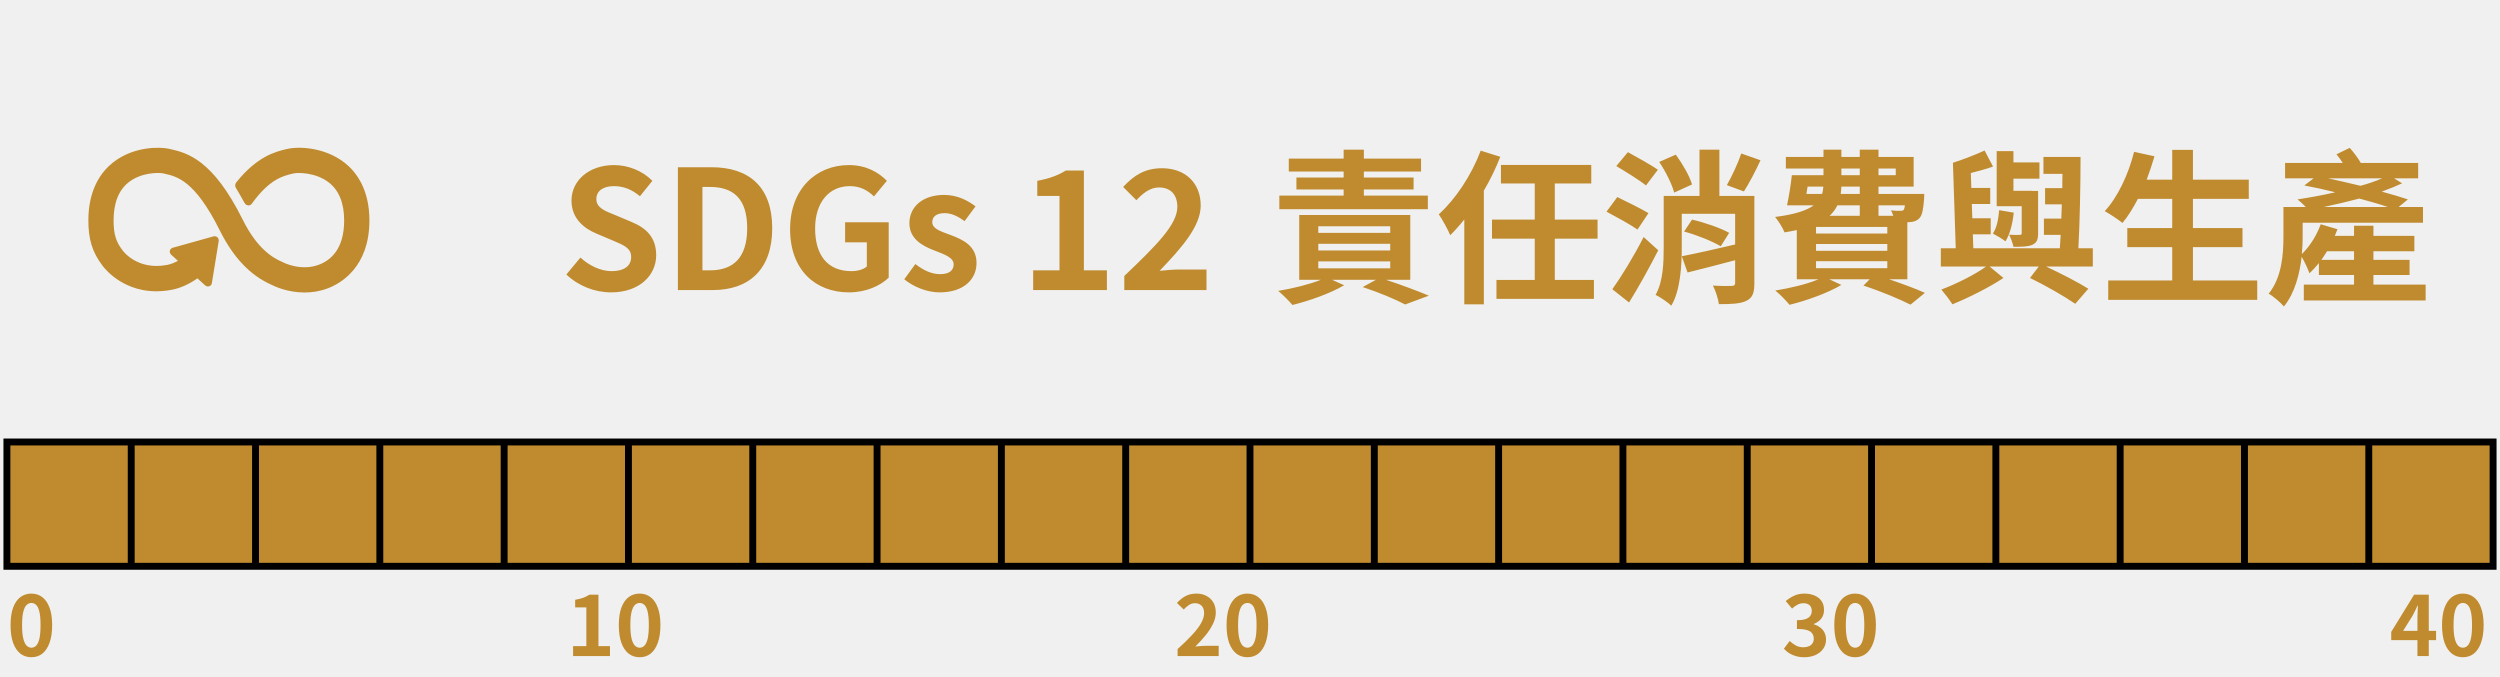
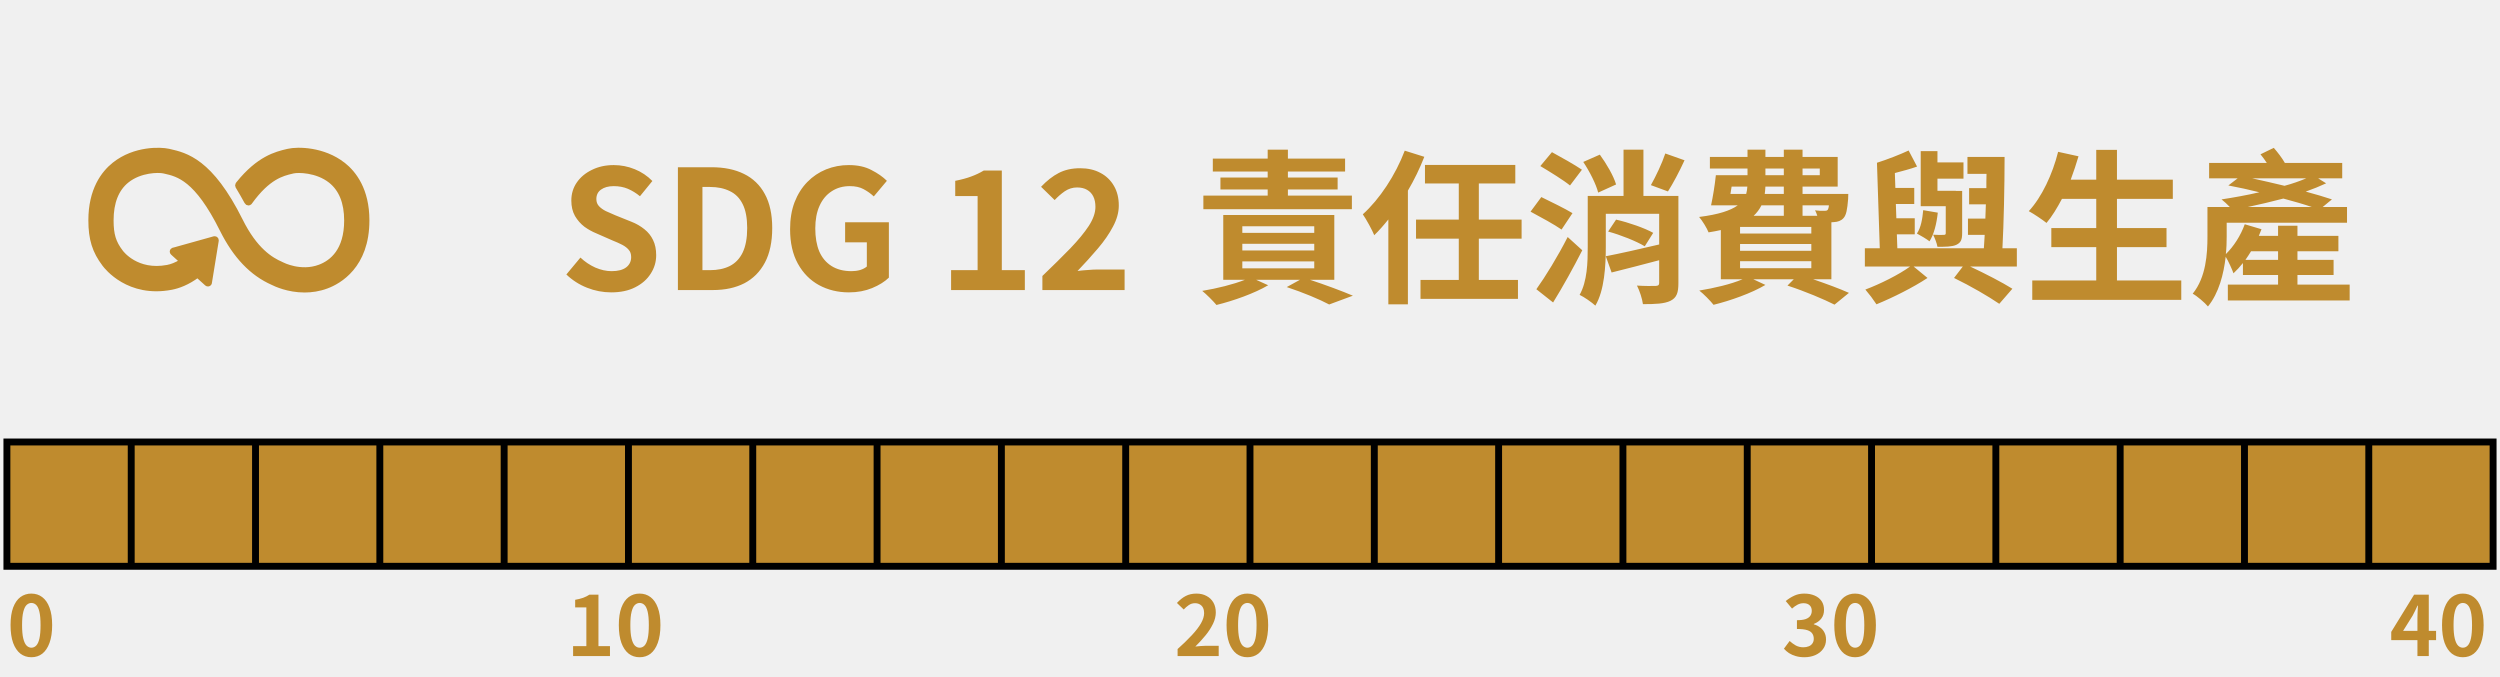
<svg xmlns="http://www.w3.org/2000/svg" width="362" height="98" fill="none">
  <mask id="a" fill="#fff">
    <path d="M49.682 23.86c-2.828-2.232-6.57-2.28-7.942-1.953l-.16.035c-1.582.374-4.1.995-7.043 4.65l-.047.063-.036.044a.25.25 0 0 0-.016.266l.067.111c.37.617.836 1.416 1.23 2.148 0 .008.007.012.011.024a.26.26 0 0 0 .223.14.25.25 0 0 0 .175-.073.5.5 0 0 0 .052-.075c2.613-3.615 4.669-4.112 6.06-4.442l.168-.04c.72-.175 3.464-.163 5.445 1.4 1.547 1.22 2.33 3.162 2.33 5.77 0 4.375-2.128 6.089-3.913 6.753-2.768 1.034-5.421-.35-5.441-.358l-.12-.06c-1.519-.66-3.79-2.032-5.925-6.327-4.307-8.653-7.915-9.469-10.297-10.01l-.127-.027c-1.086-.247-4.856-.422-7.823 1.944-1.548 1.237-3.393 3.64-3.393 8.061 0 2.697.553 4.478 1.977 6.352.314.425 3.504 4.525 9.672 3.344.986-.19 2.327-.66 3.798-1.762l1.357 1.225a.22.22 0 0 0 .31-.016.2.2 0 0 0 .055-.147v-.02l.979-6.025v-.067c0-.06-.024-.12-.072-.16a.2.2 0 0 0-.143-.055h-.044l-.063.012-5.771 1.614-.104.016a.2.2 0 0 0-.11.064.22.22 0 0 0 .015.314l.068.064 1.292 1.17c-.835.54-1.563.787-2.12.894-4.462.85-6.665-2.072-6.753-2.187l-.032-.044c-1.038-1.36-1.388-2.518-1.388-4.586 0-2.616.772-4.557 2.291-5.774 1.93-1.539 4.594-1.55 5.345-1.376l.132.028c1.953.441 4.633 1.046 8.32 8.455 1.917 3.845 4.315 6.359 7.334 7.687.386.195 2.219 1.066 4.597 1.066.995 0 2.084-.151 3.202-.569 1.75-.652 5.822-2.883 5.822-9.5 0-4.423-1.873-6.829-3.444-8.07" />
  </mask>
  <path fill="#BF8B2E" d="M49.682 23.86c-2.828-2.232-6.57-2.28-7.942-1.953l-.16.035c-1.582.374-4.1.995-7.043 4.65l-.047.063-.036.044a.25.25 0 0 0-.016.266l.067.111c.37.617.836 1.416 1.23 2.148 0 .008.007.012.011.024a.26.26 0 0 0 .223.14.25.25 0 0 0 .175-.073.5.5 0 0 0 .052-.075c2.613-3.615 4.669-4.112 6.06-4.442l.168-.04c.72-.175 3.464-.163 5.445 1.4 1.547 1.22 2.33 3.162 2.33 5.77 0 4.375-2.128 6.089-3.913 6.753-2.768 1.034-5.421-.35-5.441-.358l-.12-.06c-1.519-.66-3.79-2.032-5.925-6.327-4.307-8.653-7.915-9.469-10.297-10.01l-.127-.027c-1.086-.247-4.856-.422-7.823 1.944-1.548 1.237-3.393 3.64-3.393 8.061 0 2.697.553 4.478 1.977 6.352.314.425 3.504 4.525 9.672 3.344.986-.19 2.327-.66 3.798-1.762l1.357 1.225a.22.22 0 0 0 .31-.016.2.2 0 0 0 .055-.147v-.02l.979-6.025v-.067c0-.06-.024-.12-.072-.16a.2.2 0 0 0-.143-.055h-.044l-.063.012-5.771 1.614-.104.016a.2.2 0 0 0-.11.064.22.22 0 0 0 .015.314l.068.064 1.292 1.17c-.835.54-1.563.787-2.12.894-4.462.85-6.665-2.072-6.753-2.187l-.032-.044c-1.038-1.36-1.388-2.518-1.388-4.586 0-2.616.772-4.557 2.291-5.774 1.93-1.539 4.594-1.55 5.345-1.376l.132.028c1.953.441 4.633 1.046 8.32 8.455 1.917 3.845 4.315 6.359 7.334 7.687.386.195 2.219 1.066 4.597 1.066.995 0 2.084-.151 3.202-.569 1.75-.652 5.822-2.883 5.822-9.5 0-4.423-1.873-6.829-3.444-8.07" />
-   <path fill="#BF8B2E" d="m41.74 21.907.22.975.011-.003zm-.16.035-.219-.975-.01.002zm-7.043 4.65-.779-.628-.002.003zm-.047.063.773.633.031-.038.028-.04zm-.036.044-.774-.634-.024.03-.021.03zm-.016.266-.895.447.019.037.021.035zm.067.111.858-.514-.003-.005zm1.23 2.148h1v-.252l-.12-.222zm.011.024-.948.316.028.086.044.08zm.398.067.707.708.032-.032.03-.035zm.052-.075-.81-.586-.032.043-.026.047zm6.06-4.442.232.973zm.168-.04.232.973.004-.001zm5.445 1.4.62-.785h-.001zM46.286 38.68l-.349-.937h-.001zm-5.441-.358-.447.895.037.018.039.016zm-.12-.06.448-.894-.024-.012-.025-.01zM34.8 31.937l.895-.445zm-10.297-10.01.221-.975-.007-.001zm-.127-.027-.222.975.008.002zm-7.823 1.944-.624-.782v.001zm-1.416 14.413.804-.595-.008-.01zm9.672 3.344.188.982H25zm3.798-1.762.67-.742-.61-.551-.659.493zm1.357 1.225.672-.74-.002-.002zm.31-.016-.707-.707-.025.025-.023.026zm.055-.167-.987-.16-.013.08v.08zm.979-6.025.987.16.013-.079v-.08zm-.072-.226-.707.707.032.032.035.029zm-.187-.056v-1h-.093l-.091.017zm-.063.012-.185-.983-.043.008-.042.012zm-5.771 1.614.152.989.06-.01.057-.015zm-.104.016-.152-.988-.013.002-.013.002zm-.11.064-.708-.707-.016.016-.015.017zm.015.314.685-.728-.005-.005-.006-.005zm.068.064-.686.728.007.007.008.006zm1.292 1.17.544.838 1.092-.707-.965-.873zm-2.12.894.188.982h.002zm-6.753-2.187-.808.588.005.008.006.008zm-.032-.044.81-.588-.008-.01-.007-.009zm.903-10.36-.623-.782-.002.002zm5.345-1.376-.226.974.01.002.009.002zm.132.028.22-.976-.013-.002zm8.32 8.455-.895.445zm7.334 7.687.45-.892-.023-.012-.025-.011zm7.799.497-.35-.937zm2.998-18.347c-1.578-1.245-3.39-1.866-4.968-2.136-1.564-.267-2.982-.205-3.825-.004l.462 1.945c.529-.125 1.668-.202 3.025.03 1.343.23 2.817.75 4.067 1.735zm-8.782-2.143-.159.036.44 1.951.158-.036zm-.17.038c-.807.191-1.943.464-3.264 1.192s-2.783 1.885-4.328 3.803l1.558 1.255c1.399-1.737 2.666-2.717 3.736-3.307s1.984-.813 2.759-.996zm-7.594 4.998c-.013.017-.055.068-.099.133l1.665 1.11-.013.018v-.002l.01-.01zm-.04.055-.036.044 1.548 1.266.035-.044zm-.081.103c-.116.166-.229.41-.229.717h2a.75.75 0 0 1-.133.43zm-.229.717c0 .238.068.431.137.57l1.79-.894c.029.06.073.174.073.324zm.177.642.068.111 1.71-1.037-.068-.112zm.065.107a55 55 0 0 1 1.206 2.107l1.761-.948a57 57 0 0 0-1.252-2.188zm1.086 1.633a1 1 0 0 0 .191.592c.012.016-.075-.095-.127-.252l1.897-.632c-.056-.17-.149-.288-.142-.279l.025.037a.98.98 0 0 1 .156.534zm.136.506c.187.34.576.657 1.099.657v-2a.74.74 0 0 1 .654.379zm1.099.657c.336 0 .653-.135.882-.364l-1.414-1.415a.75.75 0 0 1 .532-.22zm.943-.431a1.5 1.5 0 0 0 .152-.22l-1.736-.992a.4.4 0 0 1 .048-.069zm.094-.13c1.246-1.724 2.32-2.65 3.198-3.185.873-.53 1.605-.71 2.284-.87l-.462-1.946c-.714.169-1.705.404-2.862 1.108-1.15.7-2.411 1.83-3.779 3.721zm5.482-4.055.168-.04-.464-1.946-.167.04zm.172-.041c.183-.045.902-.1 1.844.062.917.158 1.925.504 2.745 1.15l1.239-1.57c-1.16-.915-2.515-1.357-3.645-1.551-1.105-.19-2.119-.165-2.655-.035zm4.59 1.213c1.233.973 1.95 2.576 1.95 4.985h2c0-2.808-.852-5.087-2.712-6.555zm1.95 4.985c0 2.02-.49 3.33-1.102 4.187-.614.861-1.41 1.35-2.16 1.629l.696 1.874c1.036-.385 2.196-1.085 3.092-2.341.898-1.259 1.473-2.995 1.473-5.349zm-3.264 5.816c-2.338.874-4.598-.3-4.72-.35l-.742 1.858c-.083-.033 2.963 1.56 6.162.366zm-4.644-.315-.12-.06-.893 1.789.119.06zm-.168-.083c-1.31-.57-3.402-1.778-5.429-5.855l-1.79.89c2.243 4.514 4.694 6.049 6.422 6.8zm-5.429-5.855c-2.194-4.408-4.256-6.915-6.151-8.391-1.919-1.494-3.596-1.871-4.82-2.149l-.442 1.95c1.159.264 2.476.565 4.033 1.777 1.58 1.23 3.476 3.458 5.59 7.704zM24.717 20.95l-.128-.028-.427 1.953.127.028zm-.12-.026c-.678-.155-2.02-.26-3.578-.021-1.572.24-3.435.838-5.09 2.159l1.247 1.563c1.312-1.046 2.818-1.543 4.145-1.745 1.34-.205 2.426-.099 2.833-.006zm-8.669 2.138c-1.766 1.412-3.768 4.093-3.768 8.842h2c0-4.095 1.689-6.218 3.017-7.28zm-3.768 8.842c0 2.881.605 4.884 2.18 6.957l1.593-1.21c-1.272-1.674-1.773-3.235-1.773-5.747zm2.172 6.946c.384.52 3.913 5.025 10.665 3.732l-.376-1.964c-5.585 1.07-8.435-2.626-8.68-2.956zM25 42.582c1.125-.218 2.607-.745 4.208-1.943l-1.199-1.601c-1.343 1.005-2.541 1.416-3.389 1.58zm2.938-2.001 1.356 1.224 1.34-1.484-1.355-1.225zm1.354 1.222a1.22 1.22 0 0 0 1.737-.1l-1.509-1.312a.78.78 0 0 1 1.117-.068zm1.69-.048c.278-.279.348-.62.348-.855h-2c0-.131.039-.361.238-.56zm.348-.855v-.02h-2v.02zm-.012.14.978-6.024-1.974-.321-.979 6.025zm.99-6.185v-.067h-2v.067zm0-.067c0-.316-.126-.673-.43-.928l-1.28 1.537a.8.8 0 0 1-.29-.61zm-.364-.866a1.2 1.2 0 0 0-.85-.349v2a.8.8 0 0 1-.564-.237zm-.85-.349h-.044v2h.044zm-.228.017-.064.012.369 1.966.064-.012zm-.149.032-5.77 1.614.538 1.927 5.771-1.615zm-5.653 1.59-.104.015.305 1.977.103-.016zm-.13.02a1.2 1.2 0 0 0-.64.34l1.414 1.414a.8.8 0 0 1-.417.213zm-.671.373c-.465.509-.41 1.28.08 1.727l1.348-1.477c.307.28.346.772.048 1.098zm.069 1.716.067.064 1.37-1.456-.067-.064zm.082.078 1.292 1.169 1.342-1.483-1.293-1.17zm1.42-.412c-.726.47-1.333.669-1.766.752l.379 1.964c.68-.132 1.53-.426 2.474-1.038zm-1.764.752c-3.885.74-5.75-1.785-5.77-1.81l-1.593 1.209c.157.206 2.698 3.526 7.738 2.565zm-5.757-1.794-.032-.043-1.617 1.176.032.044zm-.046-.062c-.464-.609-.746-1.132-.92-1.71-.179-.588-.263-1.287-.263-2.269h-2c0 1.087.091 2 .348 2.848.26.858.672 1.593 1.245 2.344zm-1.183-3.979c0-2.424.709-4.026 1.916-4.994l-1.25-1.56c-1.83 1.466-2.666 3.745-2.666 6.554zm1.915-4.992c.794-.634 1.768-.973 2.661-1.127.913-.159 1.625-.106 1.834-.057l.453-1.948c-.543-.126-1.539-.155-2.629.034-1.11.192-2.432.629-3.567 1.534zm4.514-1.18.131.028.415-1.956-.131-.028zm.118.025c.938.212 1.906.432 3.095 1.411 1.224 1.009 2.74 2.875 4.55 6.514l1.791-.89c-1.876-3.77-3.544-5.91-5.07-7.167-1.561-1.286-2.91-1.589-3.925-1.819zm7.646 7.926c1.99 3.99 4.536 6.709 7.826 8.156l.805-1.83c-2.747-1.21-4.996-3.518-6.841-7.218zm7.778 8.134c.445.224 2.443 1.173 5.048 1.173v-2c-2.151 0-3.82-.794-4.146-.959zm5.048 1.173c1.096 0 2.307-.167 3.552-.632l-.7-1.874c-.99.37-1.96.506-2.852.506zm3.551-.632a9.7 9.7 0 0 0 3.983-2.805c1.396-1.656 2.49-4.1 2.49-7.633h-2c0 3.085-.942 5.066-2.02 6.343a7.7 7.7 0 0 1-3.151 2.221zm6.473-10.438c0-4.755-2.035-7.44-3.824-8.853l-1.24 1.569c1.353 1.069 3.064 3.195 3.064 7.284z" mask="url(#a)" />
+   <path fill="#BF8B2E" d="m41.74 21.907.22.975.011-.003zm-.16.035-.219-.975-.01.002zm-7.043 4.65-.779-.628-.002.003zm-.047.063.773.633.031-.038.028-.04zm-.036.044-.774-.634-.024.03-.021.03zm-.016.266-.895.447.019.037.021.035zm.067.111.858-.514-.003-.005zm1.23 2.148h1v-.252l-.12-.222zm.011.024-.948.316.028.086.044.08zm.398.067.707.708.032-.032.03-.035zm.052-.075-.81-.586-.032.043-.026.047zm6.06-4.442.232.973zm.168-.04.232.973.004-.001zm5.445 1.4.62-.785h-.001zM46.286 38.68l-.349-.937h-.001zm-5.441-.358-.447.895.037.018.039.016zm-.12-.06.448-.894-.024-.012-.025-.01zM34.8 31.937l.895-.445zm-10.297-10.01.221-.975-.007-.001zm-.127-.027-.222.975.008.002zm-7.823 1.944-.624-.782v.001zm-1.416 14.413.804-.595-.008-.01zm9.672 3.344.188.982H25zm3.798-1.762.67-.742-.61-.551-.659.493zm1.357 1.225.672-.74-.002-.002zm.31-.016-.707-.707-.025.025-.023.026zm.055-.167-.987-.16-.013.08v.08zm.979-6.025.987.16.013-.079v-.08zm-.072-.226-.707.707.032.032.035.029zm-.187-.056v-1h-.093l-.091.017zm-.063.012-.185-.983-.043.008-.042.012zm-5.771 1.614.152.989.06-.01.057-.015zm-.104.016-.152-.988-.013.002-.013.002zm-.11.064-.708-.707-.016.016-.015.017zm.015.314.685-.728-.005-.005-.006-.005zm.068.064-.686.728.007.007.008.006zm1.292 1.17.544.838 1.092-.707-.965-.873zm-2.12.894.188.982h.002zm-6.753-2.187-.808.588.005.008.006.008zm-.032-.044.81-.588-.008-.01-.007-.009zm.903-10.36-.623-.782-.002.002zm5.345-1.376-.226.974.01.002.009.002zm.132.028.22-.976-.013-.002zm8.32 8.455-.895.445zm7.334 7.687.45-.892-.023-.012-.025-.011zm7.799.497-.35-.937zm2.378-17.562.62-.785c-1.578-1.245-3.39-1.866-4.968-2.136-1.564-.267-2.982-.205-3.825-.004l.23.973.232.973c.529-.126 1.668-.203 3.025.03 1.343.23 2.817.748 4.067 1.734zm-7.942-1.952-.22-.976-.159.036.22.975.22.976.158-.036zm-.16.035-.23-.973c-.807.191-1.943.464-3.264 1.192s-2.783 1.885-4.328 3.803l.78.627.778.628c1.399-1.737 2.666-2.717 3.736-3.307s1.984-.813 2.759-.996zm-7.043 4.65-.78-.625c-.014.017-.056.068-.1.133l.833.555.831.555-.012.018v-.002l.01-.01zm-.047.063-.774-.633-.036.044.774.633.774.633.035-.044zm-.036.044-.82-.574c-.115.166-.228.41-.228.717h2a.75.75 0 0 1-.133.43zm-.048.143h-1c0 .238.068.431.137.57l.895-.447.894-.447c.03.06.074.174.074.324zm.032.123-.855.52.068.11.854-.518.855-.52-.067-.11zm.067.111-.857.515a55 55 0 0 1 1.206 2.107l.88-.474.881-.474a57 57 0 0 0-1.252-2.188zm1.23 2.148h-1a1 1 0 0 0 .19.592c.012.016-.075-.095-.127-.252l.948-.316.949-.316c-.056-.17-.149-.288-.142-.279l.025.037a.98.98 0 0 1 .156.534zm.011.024-.876.482c.187.34.576.657 1.099.657v-2a.74.74 0 0 1 .654.379zm.223.14v1c.336 0 .653-.136.882-.365l-.707-.707-.707-.708a.75.75 0 0 1 .532-.22zm.175-.073.768.64a1.5 1.5 0 0 0 .152-.219l-.868-.496-.868-.496a.4.4 0 0 1 .048-.069zm.052-.075.81.586c1.246-1.724 2.32-2.65 3.198-3.185.873-.53 1.605-.71 2.284-.87l-.231-.973-.23-.973c-.715.169-1.706.404-2.863 1.108-1.15.7-2.411 1.83-3.779 3.721zm6.06-4.442.232.973.168-.04-.232-.973-.232-.973-.167.04zm.168-.04.236.972c.183-.045.902-.1 1.844.062.917.158 1.925.504 2.745 1.15l.62-.784.619-.785c-1.16-.916-2.515-1.358-3.645-1.552-1.105-.19-2.119-.165-2.655-.035zm5.445 1.4-.62.785c1.234.973 1.95 2.576 1.95 4.985h2c0-2.808-.85-5.087-2.71-6.555zm2.33 5.77h-1c0 2.02-.489 3.33-1.1 4.187-.615.861-1.412 1.35-2.162 1.629l.349.937.348.937c1.036-.385 2.196-1.085 3.092-2.341.898-1.259 1.473-2.995 1.473-5.349zm-3.913 6.753-.35-.937c-2.338.874-4.598-.3-4.72-.35l-.371.93-.371.928c-.083-.033 2.963 1.56 6.162.366zm-5.441-.358.447-.894-.12-.06-.446.895-.447.894.119.06zm-.12-.06.4-.917c-1.311-.57-3.403-1.778-5.43-5.855l-.895.445-.896.446c2.244 4.513 4.695 6.048 6.423 6.799zM34.8 31.937l.895-.445c-2.194-4.408-4.256-6.915-6.151-8.391-1.919-1.494-3.596-1.871-4.82-2.149l-.221.976-.221.975c1.159.263 2.476.564 4.033 1.776 1.58 1.23 3.476 3.458 5.59 7.704zm-10.297-10.01.214-.976-.128-.028-.213.977-.214.976.127.028zm-.127-.027.221-.976c-.678-.154-2.02-.258-3.578-.02-1.572.24-3.435.838-5.09 2.159l.624.781.623.782c1.312-1.046 2.818-1.543 4.145-1.745 1.34-.205 2.426-.099 2.833-.006zm-7.823 1.944-.625-.78c-1.766 1.41-3.768 4.092-3.768 8.842h2c0-4.096 1.689-6.219 3.017-7.28zm-3.393 8.061h-1c0 2.881.605 4.884 2.18 6.957l.797-.605.796-.606c-1.272-1.673-1.773-3.234-1.773-5.745zm1.977 6.352-.805.594c.384.52 3.913 5.025 10.665 3.732l-.188-.982-.188-.982c-5.585 1.07-8.435-2.626-8.68-2.956zm9.672 3.344.19.982c1.125-.218 2.607-.745 4.208-1.943l-.6-.8-.599-.801c-1.343 1.005-2.541 1.416-3.389 1.58zm3.798-1.762-.67.742 1.356 1.225.67-.742.67-.742-1.355-1.225zm1.357 1.225-.673.74a1.22 1.22 0 0 0 1.737-.1l-.754-.656-.755-.656a.78.78 0 0 1 1.117-.068zm.31-.016.707.708c.278-.279.348-.62.348-.855h-2c0-.131.039-.361.238-.56zm.055-.147h1v-.02h-2v.02zm0-.02.988.16.978-6.024-.987-.16-.987-.161-.979 6.025zm.979-6.025h1v-.067h-2v.067zm0-.067h1c0-.316-.127-.673-.432-.928l-.64.769-.64.768a.8.8 0 0 1-.288-.61zm-.072-.16.707-.706a1.2 1.2 0 0 0-.85-.349v2a.8.8 0 0 1-.564-.237zm-.143-.055v-1h-.044v2h.044zm-.044 0-.184-.983-.064.012.185.983.184.983.064-.012zm-.063.012-.27-.963-5.77 1.614.269.964.27.962 5.77-1.614zm-5.771 1.614-.152-.988-.104.016.152.988.152.989.104-.016zm-.104.016-.178-.984a1.2 1.2 0 0 0-.64.34l.707.708.707.707a.8.8 0 0 1-.417.213zm-.11.064-.74-.674c-.464.509-.409 1.28.08 1.727l.675-.739.674-.738c.307.28.346.772.048 1.098zm.015.314-.685.728.067.064.686-.728.685-.728-.068-.064zm.068.064-.671.742 1.292 1.169.671-.742.671-.742-1.293-1.169zm1.292 1.17-.543-.84c-.726.47-1.333.669-1.766.752l.19.982.189.982c.68-.132 1.53-.426 2.474-1.038zm-2.12.894-.187-.982c-3.885.74-5.75-1.785-5.77-1.81l-.796.605-.797.604c.157.206 2.698 3.526 7.738 2.565zm-6.753-2.187.809-.589-.032-.043-.809.588-.808.588.032.044zm-.032-.044.795-.607c-.464-.609-.746-1.132-.92-1.71-.179-.588-.263-1.287-.263-2.269h-2c0 1.087.091 2 .348 2.848.26.858.672 1.593 1.245 2.344zm-1.388-4.586h1c0-2.424.709-4.026 1.916-4.994l-.625-.78-.625-.78c-1.83 1.466-2.666 3.745-2.666 6.554zm2.291-5.774.624.782c.794-.634 1.768-.973 2.661-1.127.913-.159 1.625-.106 1.834-.057l.226-.974.227-.974c-.543-.126-1.539-.155-2.629.034-1.11.192-2.432.629-3.567 1.534zm5.345-1.376-.207.978.131.028.208-.978.207-.978-.131-.028zm.132.028-.22.975c.936.212 1.905.432 3.094 1.411 1.224 1.009 2.74 2.875 4.55 6.514l.896-.445.895-.446c-1.876-3.77-3.544-5.91-5.07-7.166-1.561-1.286-2.91-1.589-3.925-1.819zm8.32 8.455-.895.446c1.99 3.99 4.536 6.709 7.826 8.156l.403-.915.402-.915c-2.747-1.21-4.996-3.518-6.841-7.218zm7.334 7.687-.451.893c.445.224 2.443 1.173 5.048 1.173v-2c-2.151 0-3.82-.794-4.146-.959zm4.597 1.066v1c1.096 0 2.307-.167 3.552-.632l-.35-.937-.35-.937c-.99.37-1.96.506-2.852.506zm3.202-.569.35.937a9.7 9.7 0 0 0 3.982-2.805c1.396-1.656 2.49-4.1 2.49-7.633h-2c0 3.085-.942 5.066-2.02 6.343a7.7 7.7 0 0 1-3.151 2.221zm5.822-9.5h1c0-4.756-2.035-7.441-3.824-8.854l-.62.784-.62.785c1.353 1.069 3.064 3.195 3.064 7.284z" mask="url(#a)" />
  <path fill="#BF8B2E" d="M49.682 23.86c-2.828-2.232-6.57-2.28-7.942-1.953l-.16.035c-1.582.374-4.1.995-7.043 4.65l-.047.063-.036.044a.25.25 0 0 0-.016.266l.067.111c.37.617.836 1.416 1.23 2.148 0 .008.007.012.011.024a.26.26 0 0 0 .223.14.25.25 0 0 0 .175-.073.5.5 0 0 0 .052-.075c2.613-3.615 4.669-4.112 6.06-4.442l.168-.04c.72-.175 3.464-.163 5.445 1.4 1.547 1.22 2.33 3.162 2.33 5.77 0 4.375-2.128 6.089-3.913 6.753-2.768 1.034-5.421-.35-5.441-.358l-.12-.06c-1.519-.66-3.79-2.032-5.925-6.327-4.307-8.653-7.915-9.469-10.297-10.01l-.127-.027c-1.086-.247-4.856-.422-7.823 1.944-1.548 1.237-3.393 3.64-3.393 8.061 0 2.697.553 4.478 1.977 6.352.314.425 3.504 4.525 9.672 3.344.986-.19 2.327-.66 3.798-1.762l1.357 1.225a.22.22 0 0 0 .31-.016.2.2 0 0 0 .055-.147v-.02l.979-6.025v-.067c0-.06-.024-.12-.072-.16a.2.2 0 0 0-.143-.055h-.044l-.063.012-5.771 1.614-.104.016a.2.2 0 0 0-.11.064.22.22 0 0 0 .015.314l.068.064 1.292 1.17c-.835.54-1.563.787-2.12.894-4.462.85-6.665-2.072-6.753-2.187l-.032-.044c-1.038-1.36-1.388-2.518-1.388-4.586 0-2.616.772-4.557 2.291-5.774 1.93-1.539 4.594-1.55 5.345-1.376l.132.028c1.953.441 4.633 1.046 8.32 8.455 1.917 3.845 4.315 6.359 7.334 7.687.386.195 2.219 1.066 4.597 1.066.995 0 2.084-.151 3.202-.569 1.75-.652 5.822-2.883 5.822-9.5 0-4.423-1.873-6.829-3.444-8.07" />
  <path stroke="#BF8B2E" stroke-miterlimit="10" stroke-width=".73" d="M49.682 23.86c-2.828-2.232-6.57-2.28-7.942-1.953l-.16.035c-1.582.374-4.1.995-7.043 4.65l-.047.063-.036.044a.25.25 0 0 0-.016.266l.067.111c.37.617.836 1.416 1.23 2.148 0 .008.007.012.011.024a.26.26 0 0 0 .223.14.25.25 0 0 0 .175-.073.5.5 0 0 0 .052-.075c2.613-3.615 4.669-4.112 6.06-4.442l.168-.04c.72-.175 3.464-.163 5.445 1.4 1.547 1.22 2.33 3.162 2.33 5.77 0 4.375-2.128 6.089-3.913 6.753-2.768 1.034-5.421-.35-5.441-.358l-.12-.06c-1.519-.66-3.79-2.032-5.925-6.327-4.307-8.653-7.915-9.469-10.297-10.01l-.127-.027c-1.086-.247-4.856-.422-7.823 1.944-1.548 1.237-3.393 3.64-3.393 8.061 0 2.697.553 4.478 1.977 6.352.314.425 3.504 4.525 9.672 3.344.986-.19 2.327-.66 3.798-1.762l1.357 1.225a.22.22 0 0 0 .31-.016.2.2 0 0 0 .055-.147v-.02l.979-6.025v-.067c0-.06-.024-.12-.072-.16a.2.2 0 0 0-.143-.055h-.044l-.063.012-5.771 1.614-.104.016a.2.2 0 0 0-.11.064.22.22 0 0 0 .015.314l.068.064 1.292 1.17c-.835.54-1.563.787-2.12.894-4.462.85-6.665-2.072-6.753-2.187l-.032-.044c-1.038-1.36-1.388-2.518-1.388-4.586 0-2.616.772-4.557 2.291-5.774 1.93-1.539 4.594-1.55 5.345-1.376l.132.028c1.953.441 4.633 1.046 8.32 8.455 1.917 3.845 4.315 6.359 7.334 7.687.386.195 2.219 1.066 4.597 1.066.995 0 2.084-.151 3.202-.569 1.75-.652 5.822-2.883 5.822-9.5 0-4.423-1.873-6.829-3.444-8.07" />
-   <path fill="#BF8B2E" d="M88.488 42.336c-2.376 0-4.752-.936-6.48-2.592l2.04-2.448c1.272 1.176 2.952 1.968 4.512 1.968 1.848 0 2.832-.792 2.832-2.04 0-1.32-1.08-1.728-2.664-2.4l-2.376-1.008c-1.8-.744-3.6-2.184-3.6-4.776 0-2.904 2.544-5.136 6.144-5.136 2.064 0 4.128.816 5.568 2.28l-1.8 2.232c-1.128-.936-2.304-1.464-3.768-1.464-1.56 0-2.544.696-2.544 1.872 0 1.272 1.248 1.728 2.76 2.328l2.328.984c2.16.888 3.576 2.256 3.576 4.824 0 2.904-2.424 5.376-6.528 5.376M98.161 42V24.216h4.872c5.424 0 8.784 2.832 8.784 8.832 0 5.976-3.36 8.952-8.592 8.952zm3.552-2.856h1.104c3.312 0 5.376-1.776 5.376-6.096 0-4.344-2.064-5.976-5.376-5.976h-1.104zm21.212 3.192c-4.824 0-8.52-3.216-8.52-9.144 0-5.856 3.792-9.288 8.52-9.288 2.568 0 4.344 1.104 5.496 2.28l-1.872 2.256c-.888-.84-1.896-1.488-3.504-1.488-2.952 0-5.016 2.304-5.016 6.12 0 3.864 1.776 6.192 5.28 6.192.84 0 1.704-.24 2.208-.672v-3.504h-3.144v-2.904h6.312V40.2c-1.2 1.176-3.288 2.136-5.76 2.136m13.124 0c-1.8 0-3.768-.792-5.112-1.896l1.608-2.208c1.2.936 2.352 1.464 3.6 1.464 1.344 0 1.944-.576 1.944-1.416 0-1.008-1.392-1.464-2.808-2.016-1.704-.648-3.6-1.68-3.6-3.936 0-2.4 1.944-4.104 5.016-4.104 1.944 0 3.456.816 4.56 1.656l-1.584 2.136c-.96-.696-1.896-1.152-2.88-1.152-1.224 0-1.8.528-1.8 1.296 0 .984 1.248 1.344 2.664 1.872 1.776.672 3.744 1.56 3.744 4.056 0 2.352-1.848 4.248-5.352 4.248M149.601 42v-2.856h3.816V28.368h-3.216v-2.184c1.776-.336 3-.792 4.128-1.488h2.616v14.448h3.336V42zm13.197 0v-2.04c4.632-4.416 7.68-7.44 7.68-10.008 0-1.752-.96-2.808-2.664-2.808-1.296 0-2.352.864-3.264 1.848l-1.92-1.92c1.632-1.752 3.216-2.712 5.64-2.712 3.36 0 5.592 2.136 5.592 5.4 0 3.024-2.784 6.144-5.952 9.456.888-.096 2.064-.192 2.904-.192h3.888V42zM206.752 28.32v1.968h-21.504V28.32h9.312v-.888h-6.84v-1.728h6.84v-.864h-7.944v-1.872h7.944v-1.296h2.928v1.296h8.28v1.872h-8.28v.864h7.2v1.728h-7.2v.888zm-15.864 9.528v1.008h10.416v-1.008zm0-2.544v.96h10.416v-.96zm0-2.544v.96h10.416v-.96zm13.32 7.752h-3.528c2.256.744 4.704 1.656 6.216 2.304l-3.432 1.272c-1.344-.72-3.744-1.728-6.144-2.52l1.92-1.056h-6.36l1.752.792c-1.992 1.176-5.04 2.256-7.488 2.856-.456-.552-1.464-1.56-2.064-2.04 2.16-.36 4.512-.936 6.192-1.608h-3.144v-9.384h16.08zm10.2-18.696 2.832.888a34 34 0 0 1-2.376 4.896v16.464h-2.832V31.776c-.672.84-1.344 1.608-2.04 2.28-.288-.72-1.152-2.304-1.656-3.024 2.424-2.184 4.728-5.664 6.072-9.216m16.92 12.744h-6.192v5.976h5.664v2.736h-14.112v-2.736h5.544V34.56h-6.192V31.8h6.192v-5.232h-4.896V23.88h13.08v2.688h-5.28V31.8h6.192zm20.808-12.336 2.784.984c-.768 1.68-1.68 3.384-2.4 4.512l-2.472-.912c.696-1.224 1.608-3.144 2.088-4.584m-7.128 4.488-2.592 1.176c-.288-1.176-1.224-3.048-2.16-4.44l2.4-1.056c.96 1.32 1.992 3.072 2.352 4.32m-4.944-2.136-1.728 2.28c-.936-.768-2.928-1.992-4.296-2.808l1.68-2.016c1.32.72 3.336 1.848 4.344 2.544m-1.368 6.288-1.584 2.376c-.984-.696-3.048-1.824-4.488-2.592l1.56-2.112c1.32.648 3.456 1.68 4.512 2.328M238 34.32l2.112 1.92c-1.272 2.496-2.784 5.232-4.224 7.56l-2.424-1.92c1.296-1.8 3.12-4.776 4.536-7.56m16.032-5.952v12.624c0 1.392-.24 2.112-1.152 2.568-.888.432-2.184.48-3.984.48-.096-.768-.48-1.944-.864-2.688 1.104.072 2.352.072 2.736.048.36-.024.48-.12.48-.432V37.68c-2.4.648-4.896 1.272-6.888 1.776l-.84-2.352c1.992-.384 4.896-1.032 7.728-1.704v-4.44h-7.728v4.8c0 2.688-.192 6.288-1.512 8.496-.48-.456-1.656-1.272-2.28-1.56 1.104-1.944 1.176-4.68 1.176-6.936v-7.392h5.184v-6.696h2.88v6.696zm-10.176 5.16 1.152-1.728c1.8.408 4.152 1.224 5.376 1.92l-1.224 1.944c-1.176-.72-3.504-1.656-5.304-2.136m19.104 4.296v1.008h10.32v-1.008zm6.336-8.088h-3.24a5.2 5.2 0 0 1-1.128 1.512h4.368zm-7.56-2.712-.168 1.056h2.28c.096-.336.144-.696.168-1.056zm4.896-2.616v.96h2.664v-.96zm7.872 0h-2.496v.96h2.496zm-5.208 3.672v-1.056h-2.664c-.024.36-.048.72-.096 1.056zm6.528 1.656h-3.816v1.512h2.136c-.096-.288-.192-.576-.336-.792.576.072 1.08.096 1.344.072.216 0 .36 0 .504-.144.072-.12.144-.312.168-.648m-2.544 5.592h-10.32v.984h10.32zm0-2.472h-10.32v.96h10.32zm2.904 7.584h-2.64c1.968.672 3.912 1.392 5.184 1.968l-2.088 1.704c-1.536-.768-4.224-1.92-6.816-2.76l.912-.912h-5.856l1.752.816c-1.968 1.176-5.064 2.28-7.512 2.88-.432-.552-1.44-1.584-2.064-2.064 2.184-.36 4.56-.912 6.264-1.632h-3.144v-7.128c-.552.12-1.152.24-1.776.336-.24-.624-.912-1.704-1.368-2.232 2.856-.36 4.56-.936 5.592-1.68h-3.864c.264-1.2.552-2.952.696-4.368h4.584v-.96h-5.448v-1.68h5.448v-1.056h2.592v1.056h2.664v-1.056h2.712v1.056h5.088v4.296h-5.088v1.056h6.624s-.024.456-.024.744c-.12 1.488-.264 2.328-.672 2.76-.336.384-.84.552-1.368.576-.096 0-.24.024-.384.024zm16.56-6.696v-3.888h-3.624v-7.968h2.424v1.632h3.768v2.352h-3.768v1.752h2.664v.024h.912v6.096c0 .984-.192 1.392-.84 1.704-.624.288-1.56.288-2.736.288-.096-.552-.384-1.248-.624-1.752.624.048 1.32.048 1.536.024.216 0 .288-.048.288-.264m-3.264-3.312 2.112.36c-.168 1.584-.552 3.144-1.2 4.152-.384-.312-1.32-.864-1.824-1.128.6-.888.792-2.112.912-3.384m13.56 5.52v2.64h-6.768c2.256 1.056 4.656 2.304 6.12 3.216l-1.896 2.184c-1.536-1.056-4.176-2.592-6.552-3.744l1.272-1.656h-7.128l2.016 1.656c-2.064 1.368-5.04 2.856-7.392 3.816a21 21 0 0 0-1.608-2.136c2.112-.792 4.872-2.16 6.48-3.336h-6.552v-2.64h2.16l-.408-12.384c1.512-.48 3.36-1.2 4.584-1.776l1.224 2.328c-1.008.36-2.136.648-3.216.936l.072 2.16h2.736v2.328h-2.664l.072 2.064h2.664v2.328h-2.592l.072 2.016h12.528c.048-.624.072-1.248.12-1.944h-2.424v-2.352h2.52l.072-2.064h-2.424V27.24h2.496c0-.696 0-1.368.024-2.064h-2.76v-2.448h5.376c0 4.272-.12 9.624-.312 13.224zm14.496 4.656h9.312v2.808h-21.576v-2.808h9.264v-4.824h-6.504v-2.76h6.504V28.8h-4.968c-.696 1.32-1.44 2.544-2.232 3.48-.576-.456-1.848-1.32-2.568-1.704 1.872-2.016 3.432-5.328 4.248-8.592l2.952.648a51 51 0 0 1-1.128 3.384h3.696v-4.32h3v4.32h8.088V28.8h-8.088v4.224h7.176v2.76h-7.176zm18.6-2.976h4.728v-1.248h-3.912c-.264.432-.528.84-.816 1.248m.336-7.656h9.288c-1.176-.408-2.616-.816-4.128-1.224-1.728.456-3.48.864-5.16 1.224m8.472-4.152h-7.824c1.512.336 3.096.696 4.68 1.08a24 24 0 0 0 3.144-1.08m-1.272 15.384h7.56v2.304h-17.64v-2.304h7.272v-1.392h-5.088v-1.728a14 14 0 0 1-1.368 1.488c-.168-.504-.72-1.728-1.128-2.4-.288 2.496-.984 5.256-2.568 7.2-.432-.528-1.608-1.536-2.208-1.848 1.944-2.4 2.136-5.808 2.136-8.28v-4.272h3.24c-.384-.408-.864-.84-1.2-1.104 1.728-.264 3.624-.6 5.472-1.032a73 73 0 0 0-4.488-.984l1.344-1.032h-4.128v-2.232h8.352a14 14 0 0 0-.912-1.248l1.92-.936c.552.624 1.2 1.464 1.608 2.184h8.304v2.232h-3.48l1.152.72c-.864.408-1.872.816-2.952 1.2 1.416.384 2.712.768 3.792 1.128l-1.344 1.104h3.528v2.28h-17.424v2.016c0 .768-.024 1.608-.12 2.52 1.152-1.128 2.136-2.664 2.736-4.32l2.424.72c-.12.312-.24.624-.384.96h2.784v-1.464h2.808v1.464h5.928v2.232h-5.928v1.248h5.232v2.184h-5.232z" />
+   <path fill="#BF8B2E" d="M88.488 42.336a9.4 9.4 0 0 1-3.48-.672 9.1 9.1 0 0 1-3-1.92l2.04-2.448a7.8 7.8 0 0 0 2.136 1.44q1.224.528 2.376.528 1.392 0 2.112-.552t.72-1.488q0-.672-.36-1.056-.336-.408-.936-.72t-1.392-.624l-2.352-1.032a8.4 8.4 0 0 1-1.728-.96q-.816-.624-1.368-1.56-.528-.936-.528-2.232 0-1.464.792-2.616t2.184-1.824q1.392-.696 3.168-.696 1.584 0 3.048.6a7.5 7.5 0 0 1 2.544 1.704l-1.8 2.208a7 7 0 0 0-1.752-1.08q-.912-.384-2.04-.384-1.152 0-1.848.504-.672.48-.672 1.368 0 .624.384 1.032t1.008.72q.624.288 1.368.6l2.328.936a7.1 7.1 0 0 1 1.872 1.08q.816.648 1.248 1.56.456.912.456 2.208 0 1.44-.792 2.664-.768 1.224-2.232 1.968-1.44.744-3.504.744M98.161 42V24.216h4.872q2.736 0 4.68.96a6.72 6.72 0 0 1 3.024 2.904q1.08 1.944 1.08 4.944t-1.056 4.992-2.976 3q-1.92.984-4.56.984zm3.552-2.88h1.08q1.68 0 2.88-.6 1.224-.624 1.872-1.968.648-1.368.648-3.528t-.648-3.456q-.648-1.32-1.872-1.896-1.2-.6-2.88-.6h-1.08zm21.212 3.216q-2.4 0-4.344-1.056-1.92-1.056-3.048-3.096t-1.128-4.992q0-2.208.648-3.912.672-1.728 1.848-2.928a7.95 7.95 0 0 1 2.712-1.824 8.7 8.7 0 0 1 3.312-.624q1.92 0 3.264.72 1.368.696 2.232 1.56l-1.896 2.256a7 7 0 0 0-1.488-1.056q-.792-.432-1.992-.432-1.488 0-2.616.744-1.128.72-1.752 2.088t-.624 3.288q0 1.944.576 3.336.6 1.368 1.776 2.112t2.904.744q.648 0 1.248-.168.6-.192.96-.504v-3.504h-3.144v-2.904h6.336V40.2q-.912.888-2.424 1.512t-3.36.624M137.718 42v-2.88h3.84V28.392h-3.24v-2.208q1.344-.264 2.304-.624a10.6 10.6 0 0 0 1.824-.864h2.616V39.12h3.336V42zm13.22 0v-2.04q2.304-2.208 4.032-3.984 1.728-1.8 2.688-3.264.96-1.488.96-2.76 0-.888-.312-1.512a2.2 2.2 0 0 0-.912-.96q-.576-.336-1.44-.336-.96 0-1.776.552a9.2 9.2 0 0 0-1.464 1.272l-1.968-1.92q1.248-1.32 2.544-1.992 1.32-.696 3.12-.696 1.68 0 2.928.672a4.8 4.8 0 0 1 1.968 1.896q.696 1.2.696 2.832 0 1.488-.84 3.048-.816 1.56-2.184 3.168a74 74 0 0 1-2.952 3.264q.672-.096 1.488-.144a17 17 0 0 1 1.44-.072h3.888V42zM195.752 28.32v1.968h-21.504V28.32h9.312v-.888h-6.84v-1.728h6.84v-.864h-7.944v-1.872h7.944v-1.296h2.928v1.296h8.28v1.872h-8.28v.864h7.2v1.728h-7.2v.888zm-15.864 9.528v1.008h10.416v-1.008zm0-2.544v.96h10.416v-.96zm0-2.544v.96h10.416v-.96zm13.32 7.752h-3.528c2.256.744 4.704 1.656 6.216 2.304l-3.432 1.272c-1.344-.72-3.744-1.728-6.144-2.52l1.92-1.056h-6.36l1.752.792c-1.992 1.176-5.04 2.256-7.488 2.856-.456-.552-1.464-1.56-2.064-2.04 2.16-.36 4.512-.936 6.192-1.608h-3.144v-9.384h16.08zm10.2-18.696 2.832.888a34 34 0 0 1-2.376 4.896v16.464h-2.832V31.776c-.672.84-1.344 1.608-2.04 2.28-.288-.72-1.152-2.304-1.656-3.024 2.424-2.184 4.728-5.664 6.072-9.216m16.92 12.744h-6.192v5.976h5.664v2.736h-14.112v-2.736h5.544V34.56h-6.192V31.8h6.192v-5.232h-4.896V23.88h13.08v2.688h-5.28V31.8h6.192zm20.808-12.336 2.784.984c-.768 1.68-1.68 3.384-2.4 4.512l-2.472-.912c.696-1.224 1.608-3.144 2.088-4.584m-7.128 4.488-2.592 1.176c-.288-1.176-1.224-3.048-2.16-4.44l2.4-1.056c.96 1.32 1.992 3.072 2.352 4.32m-4.944-2.136-1.728 2.28c-.936-.768-2.928-1.992-4.296-2.808l1.68-2.016c1.32.72 3.336 1.848 4.344 2.544m-1.368 6.288-1.584 2.376c-.984-.696-3.048-1.824-4.488-2.592l1.56-2.112c1.32.648 3.456 1.68 4.512 2.328M227 34.32l2.112 1.92c-1.272 2.496-2.784 5.232-4.224 7.56l-2.424-1.92c1.296-1.8 3.12-4.776 4.536-7.56m16.032-5.952v12.624c0 1.392-.24 2.112-1.152 2.568-.888.432-2.184.48-3.984.48-.096-.768-.48-1.944-.864-2.688 1.104.072 2.352.072 2.736.048.36-.024.48-.12.48-.432V37.68c-2.4.648-4.896 1.272-6.888 1.776l-.84-2.352c1.992-.384 4.896-1.032 7.728-1.704v-4.44h-7.728v4.8c0 2.688-.192 6.288-1.512 8.496-.48-.456-1.656-1.272-2.28-1.56 1.104-1.944 1.176-4.68 1.176-6.936v-7.392h5.184v-6.696h2.88v6.696zm-10.176 5.16 1.152-1.728c1.8.408 4.152 1.224 5.376 1.92l-1.224 1.944c-1.176-.72-3.504-1.656-5.304-2.136m19.104 4.296v1.008h10.32v-1.008zm6.336-8.088h-3.24a5.2 5.2 0 0 1-1.128 1.512h4.368zm-7.56-2.712-.168 1.056h2.28c.096-.336.144-.696.168-1.056zm4.896-2.616v.96h2.664v-.96zm7.872 0h-2.496v.96h2.496zm-5.208 3.672v-1.056h-2.664c-.024.36-.048.72-.096 1.056zm6.528 1.656h-3.816v1.512h2.136c-.096-.288-.192-.576-.336-.792.576.072 1.08.096 1.344.072.216 0 .36 0 .504-.144.072-.12.144-.312.168-.648m-2.544 5.592h-10.32v.984h10.32zm0-2.472h-10.32v.96h10.32zm2.904 7.584h-2.64c1.968.672 3.912 1.392 5.184 1.968l-2.088 1.704c-1.536-.768-4.224-1.92-6.816-2.76l.912-.912h-5.856l1.752.816c-1.968 1.176-5.064 2.28-7.512 2.88-.432-.552-1.44-1.584-2.064-2.064 2.184-.36 4.56-.912 6.264-1.632h-3.144v-7.128c-.552.12-1.152.24-1.776.336-.24-.624-.912-1.704-1.368-2.232 2.856-.36 4.56-.936 5.592-1.68h-3.864c.264-1.2.552-2.952.696-4.368h4.584v-.96h-5.448v-1.68h5.448v-1.056h2.592v1.056h2.664v-1.056h2.712v1.056h5.088v4.296h-5.088v1.056h6.624s-.024.456-.024.744c-.12 1.488-.264 2.328-.672 2.76-.336.384-.84.552-1.368.576-.096 0-.24.024-.384.024zm16.56-6.696v-3.888h-3.624v-7.968h2.424v1.632h3.768v2.352h-3.768v1.752h2.664v.024h.912v6.096c0 .984-.192 1.392-.84 1.704-.624.288-1.56.288-2.736.288-.096-.552-.384-1.248-.624-1.752.624.048 1.32.048 1.536.024.216 0 .288-.048.288-.264m-3.264-3.312 2.112.36c-.168 1.584-.552 3.144-1.2 4.152-.384-.312-1.32-.864-1.824-1.128.6-.888.792-2.112.912-3.384m13.56 5.52v2.64h-6.768c2.256 1.056 4.656 2.304 6.12 3.216l-1.896 2.184c-1.536-1.056-4.176-2.592-6.552-3.744l1.272-1.656h-7.128l2.016 1.656c-2.064 1.368-5.04 2.856-7.392 3.816a21 21 0 0 0-1.608-2.136c2.112-.792 4.872-2.16 6.48-3.336h-6.552v-2.64h2.16l-.408-12.384c1.512-.48 3.36-1.2 4.584-1.776l1.224 2.328c-1.008.36-2.136.648-3.216.936l.072 2.16h2.736v2.328h-2.664l.072 2.064h2.664v2.328h-2.592l.072 2.016h12.528c.048-.624.072-1.248.12-1.944h-2.424v-2.352h2.52l.072-2.064h-2.424V27.24h2.496c0-.696 0-1.368.024-2.064h-2.76v-2.448h5.376c0 4.272-.12 9.624-.312 13.224zm14.496 4.656h9.312v2.808h-21.576v-2.808h9.264v-4.824h-6.504v-2.76h6.504V28.8h-4.968c-.696 1.32-1.44 2.544-2.232 3.48-.576-.456-1.848-1.32-2.568-1.704 1.872-2.016 3.432-5.328 4.248-8.592l2.952.648a51 51 0 0 1-1.128 3.384h3.696v-4.32h3v4.32h8.088V28.8h-8.088v4.224h7.176v2.76h-7.176zm18.6-2.976h4.728v-1.248h-3.912c-.264.432-.528.84-.816 1.248m.336-7.656h9.288c-1.176-.408-2.616-.816-4.128-1.224-1.728.456-3.48.864-5.16 1.224m8.472-4.152h-7.824c1.512.336 3.096.696 4.68 1.08a24 24 0 0 0 3.144-1.08m-1.272 15.384h7.56v2.304h-17.64v-2.304h7.272v-1.392h-5.088v-1.728a14 14 0 0 1-1.368 1.488c-.168-.504-.72-1.728-1.128-2.4-.288 2.496-.984 5.256-2.568 7.2-.432-.528-1.608-1.536-2.208-1.848 1.944-2.4 2.136-5.808 2.136-8.28v-4.272h3.24c-.384-.408-.864-.84-1.2-1.104 1.728-.264 3.624-.6 5.472-1.032a73 73 0 0 0-4.488-.984l1.344-1.032h-4.128v-2.232h8.352a14 14 0 0 0-.912-1.248l1.92-.936c.552.624 1.2 1.464 1.608 2.184h8.304v2.232h-3.48l1.152.72c-.864.408-1.872.816-2.952 1.2 1.416.384 2.712.768 3.792 1.128l-1.344 1.104h3.528v2.28h-17.424v2.016c0 .768-.024 1.608-.12 2.52 1.152-1.128 2.136-2.664 2.736-4.32l2.424.72c-.12.312-.24.624-.384.96h2.784v-1.464h2.808v1.464h5.928v2.232h-5.928v1.248h5.232v2.184h-5.232z" />
  <path fill="#BF8B2E" stroke="#000" d="M1 64h18v18H1zM19 64h18v18H19zM37 64h18v18H37zM55 64h18v18H55zM73 64h18v18H73zM91 64h18v18H91zM109 64h18v18h-18zM127 64h18v18h-18zM145 64h18v18h-18zM163 64h18v18h-18zM181 64h18v18h-18zM199 64h18v18h-18zM217 64h18v18h-18zM235 64h18v18h-18zM253 64h18v18h-18zM271 64h18v18h-18zM289 64h18v18h-18zM307 64h18v18h-18zM325 64h18v18h-18zM343 64h18v18h-18z" />
  <path fill="#BF8B2E" d="M4.54 95.168q-.9 0-1.584-.516-.672-.528-1.056-1.56-.372-1.044-.372-2.58 0-1.524.372-2.532.384-1.02 1.056-1.524a2.6 2.6 0 0 1 1.584-.504q.912 0 1.584.516.672.504 1.044 1.512.384 1.008.384 2.532 0 1.536-.384 2.58-.372 1.032-1.044 1.56-.672.516-1.584.516m0-1.38q.396 0 .696-.3t.468-1.008q.168-.72.168-1.968 0-1.236-.168-1.932-.168-.708-.468-.984a.97.97 0 0 0-.696-.288q-.372 0-.684.288-.3.276-.48.984-.18.696-.18 1.932 0 1.248.18 1.968.18.708.48 1.008.312.3.684.3M82.984 95v-1.44h1.92v-5.604h-1.62v-1.104a7.5 7.5 0 0 0 1.152-.288q.492-.18.912-.456h1.308v7.452h1.668V95zm9.634.168q-.9 0-1.584-.516-.672-.528-1.056-1.56-.372-1.044-.372-2.58 0-1.524.372-2.532.384-1.02 1.056-1.524a2.6 2.6 0 0 1 1.584-.504q.912 0 1.584.516.672.504 1.044 1.512.384 1.008.384 2.532 0 1.536-.384 2.58-.372 1.032-1.044 1.56-.672.516-1.584.516m0-1.38q.396 0 .696-.3t.468-1.008q.168-.72.168-1.968 0-1.236-.168-1.932-.168-.708-.468-.984a.97.97 0 0 0-.696-.288q-.372 0-.684.288-.3.276-.48.984-.18.696-.18 1.932 0 1.248.18 1.968.18.708.48 1.008.312.3.684.3M170.516 95v-1.02a30 30 0 0 0 2.064-2.004q.864-.924 1.32-1.716.456-.804.456-1.488 0-.432-.156-.756a1.1 1.1 0 0 0-.456-.492q-.288-.18-.72-.18-.48 0-.888.276a4 4 0 0 0-.732.636l-.984-.948q.624-.672 1.272-1.008.66-.348 1.56-.348.84 0 1.464.348.636.336.984.948t.348 1.44q0 .804-.408 1.644a8.4 8.4 0 0 1-1.068 1.656 20 20 0 0 1-1.488 1.632q.348-.048.744-.072.408-.036.72-.036h1.92V95zm10.102.168q-.9 0-1.584-.516-.672-.528-1.056-1.56-.372-1.044-.372-2.58 0-1.524.372-2.532.384-1.02 1.056-1.524a2.6 2.6 0 0 1 1.584-.504q.912 0 1.584.516.672.504 1.044 1.512.384 1.008.384 2.532 0 1.536-.384 2.58-.372 1.032-1.044 1.56-.672.516-1.584.516m0-1.38q.396 0 .696-.3t.468-1.008q.168-.72.168-1.968 0-1.236-.168-1.932-.168-.708-.468-.984a.97.97 0 0 0-.696-.288q-.372 0-.684.288-.3.276-.48.984-.18.696-.18 1.932 0 1.248.18 1.968.18.708.48 1.008.312.3.684.3M261.276 95.168q-.696 0-1.248-.168a3.7 3.7 0 0 1-.984-.432 4 4 0 0 1-.732-.636l.828-1.116q.408.372.888.648.492.264 1.092.264a2 2 0 0 0 .792-.144 1.12 1.12 0 0 0 .72-1.092q0-.444-.216-.756-.204-.324-.732-.492t-1.488-.168v-1.272q.816 0 1.284-.168.468-.18.66-.48.204-.312.204-.708 0-.516-.312-.804-.312-.3-.876-.3-.468 0-.876.216a3.7 3.7 0 0 0-.792.564l-.912-1.092a5.3 5.3 0 0 1 1.236-.78q.648-.3 1.428-.3.852 0 1.5.276.66.276 1.02.804t.36 1.284q0 .72-.384 1.236t-1.092.792v.06q.492.132.888.432.408.288.636.732.24.444.24 1.032 0 .804-.432 1.38-.42.576-1.14.888-.708.3-1.56.3m7.342 0q-.9 0-1.584-.516-.672-.528-1.056-1.56-.372-1.044-.372-2.58 0-1.524.372-2.532.384-1.02 1.056-1.524a2.6 2.6 0 0 1 1.584-.504q.912 0 1.584.516.672.504 1.044 1.512.384 1.008.384 2.532 0 1.536-.384 2.58-.372 1.032-1.044 1.56-.672.516-1.584.516m0-1.38q.396 0 .696-.3t.468-1.008q.168-.72.168-1.968 0-1.236-.168-1.932-.168-.708-.468-.984a.97.97 0 0 0-.696-.288q-.372 0-.684.288-.3.276-.48.984-.18.696-.18 1.932 0 1.248.18 1.968.18.708.48 1.008.312.3.684.3M350.044 95v-5.46q0-.384.024-.912.024-.54.048-.936h-.06q-.156.36-.336.72t-.372.732l-1.38 2.208h4.776v1.344h-6.492v-1.2l3.312-5.388h2.124V95zm6.574.168q-.9 0-1.584-.516-.672-.528-1.056-1.56-.372-1.044-.372-2.58 0-1.524.372-2.532.384-1.02 1.056-1.524a2.6 2.6 0 0 1 1.584-.504q.912 0 1.584.516.672.504 1.044 1.512.384 1.008.384 2.532 0 1.536-.384 2.58-.372 1.032-1.044 1.56-.672.516-1.584.516m0-1.38q.396 0 .696-.3t.468-1.008q.168-.72.168-1.968 0-1.236-.168-1.932-.168-.708-.468-.984a.97.97 0 0 0-.696-.288q-.372 0-.684.288-.3.276-.48.984-.18.696-.18 1.932 0 1.248.18 1.968.18.708.48 1.008.312.3.684.3" />
</svg>
